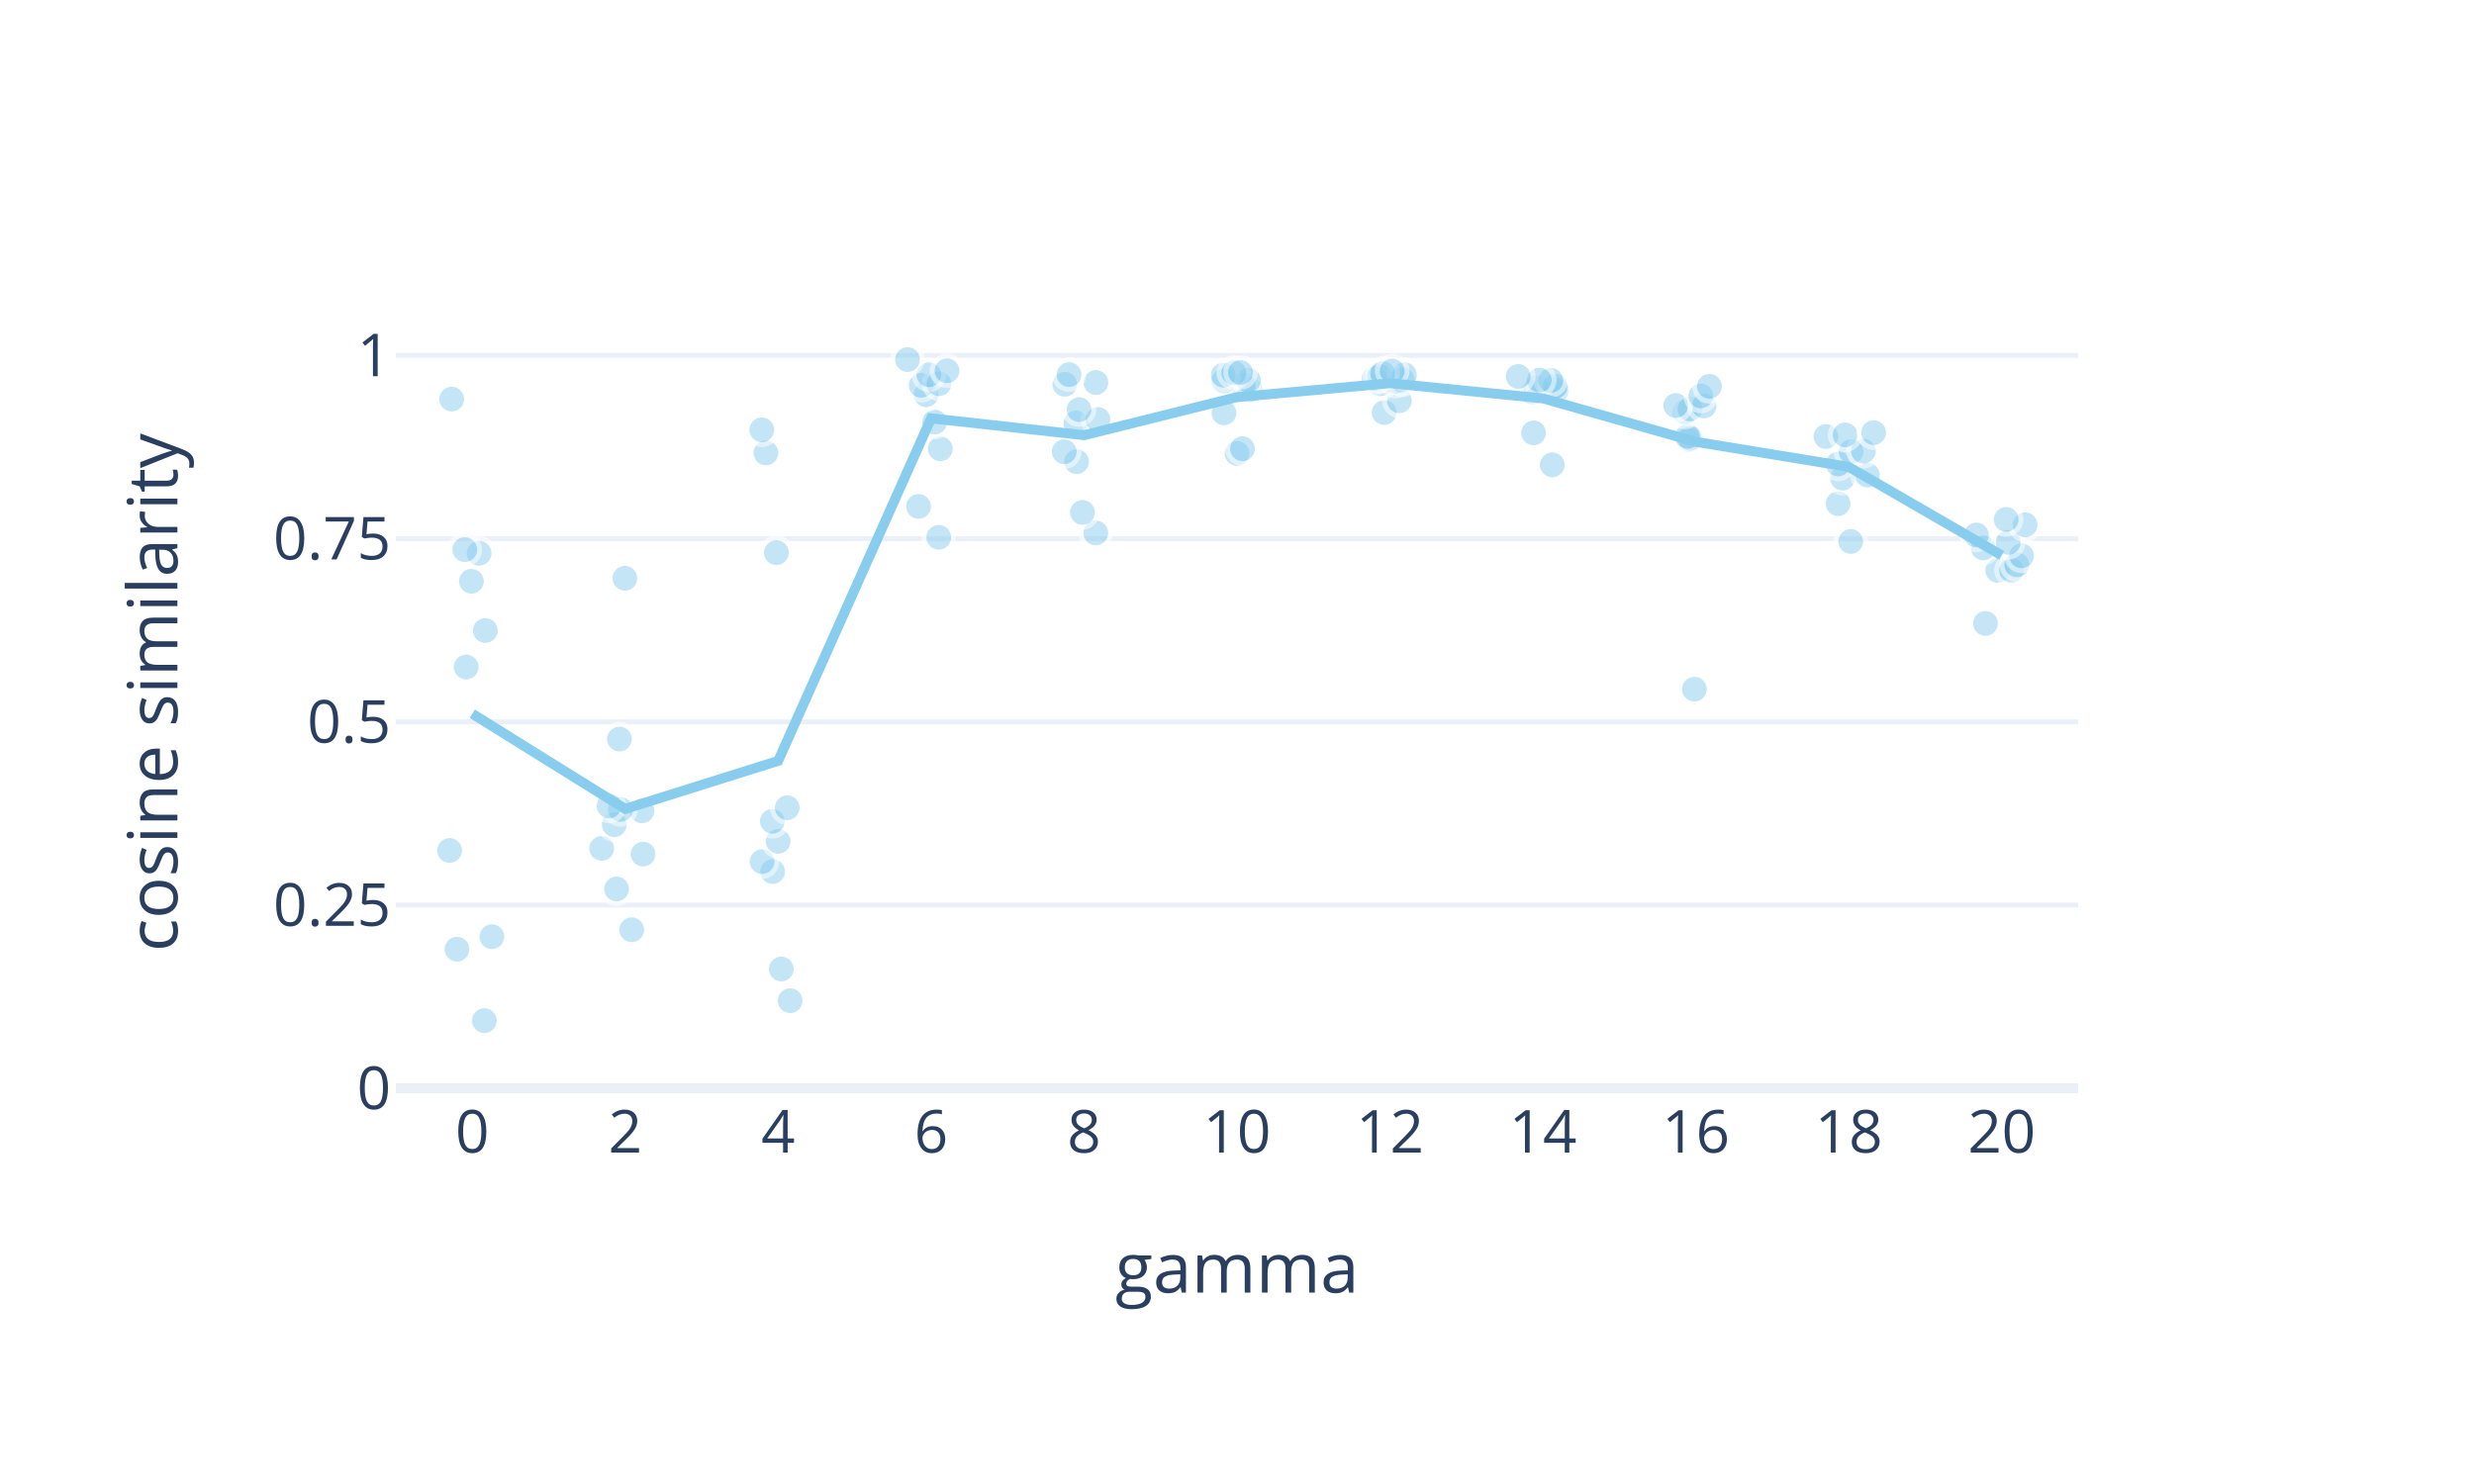
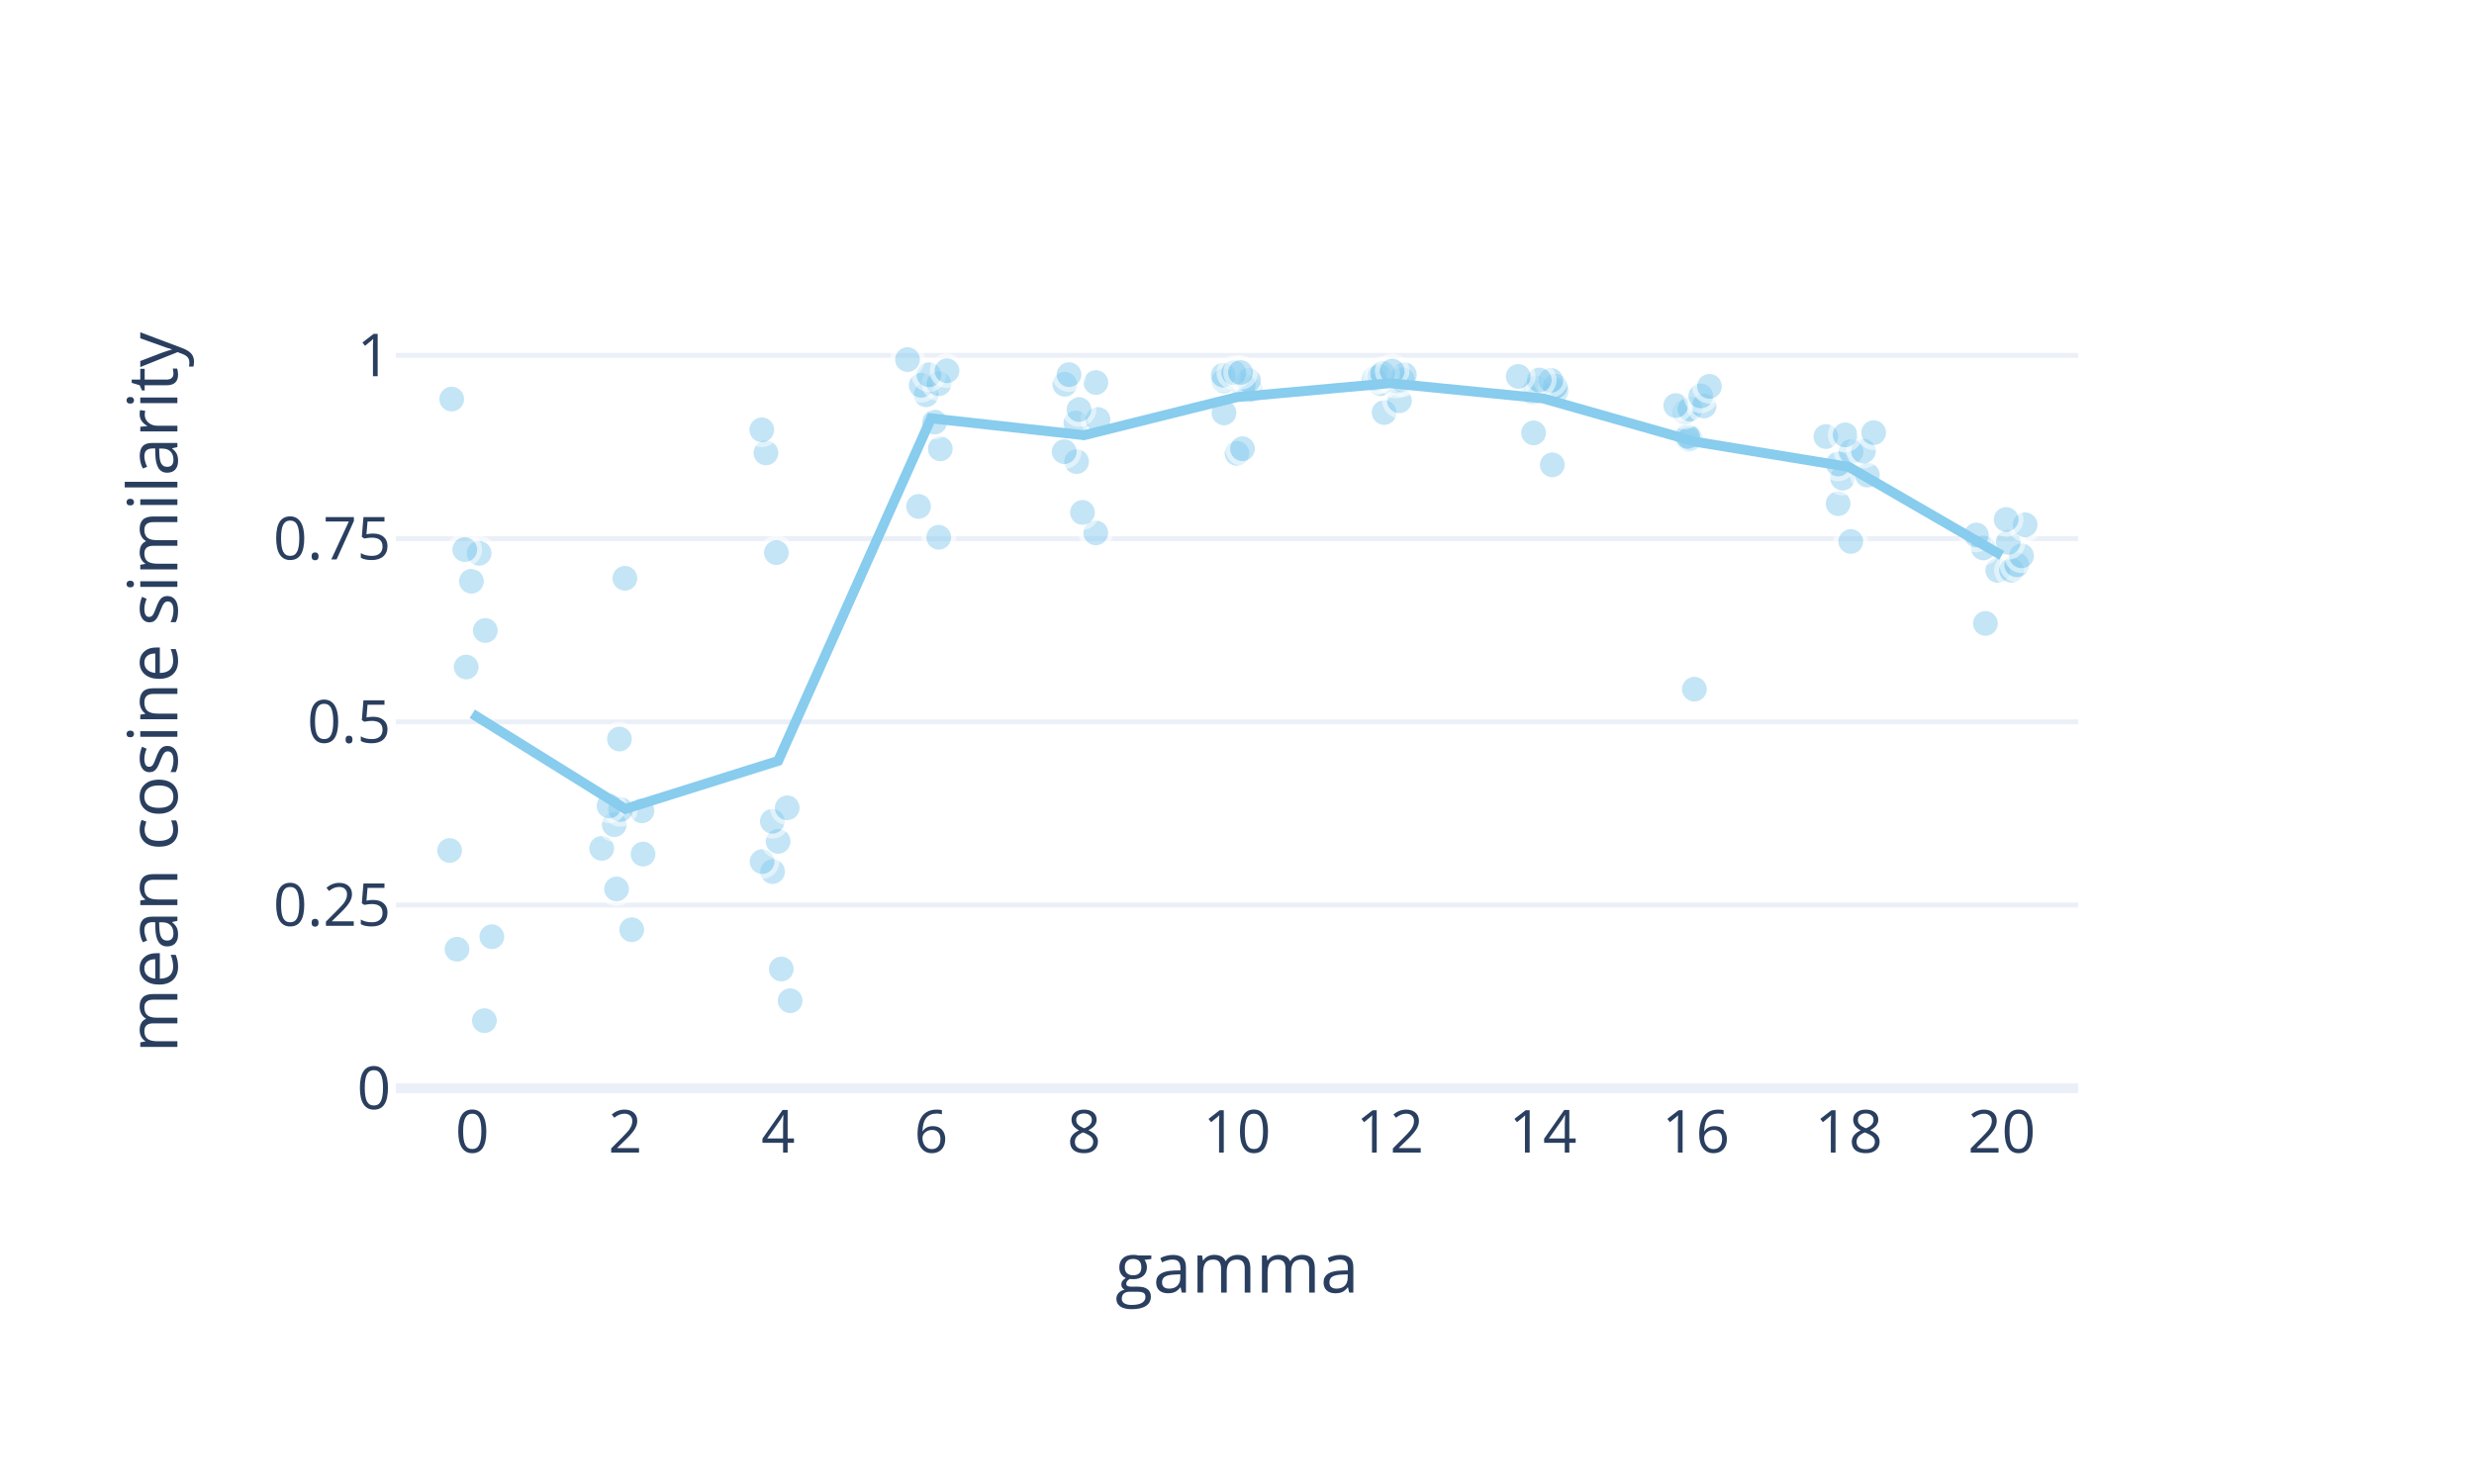
<svg xmlns="http://www.w3.org/2000/svg" class="main-svg" width="500" height="300" style="" viewBox="0 0 500 300">
  <rect x="0" y="0" width="500" height="300" style="fill: rgb(255, 255, 255); fill-opacity: 1;" />
-   <defs id="defs-81cdee">
+   <defs id="defs-9b6625">
    <g class="clips">
-       <clipPath id="clip81cdeexyplot" class="plotclip">
+       <clipPath id="clip9b6625xyplot" class="plotclip">
        <rect width="340" height="160" />
      </clipPath>
-       <clipPath class="axesclip" id="clip81cdeex">
+       <clipPath class="axesclip" id="clip9b6625x">
        <rect x="80" y="0" width="340" height="300" />
      </clipPath>
-       <clipPath class="axesclip" id="clip81cdeey">
+       <clipPath class="axesclip" id="clip9b6625y">
        <rect x="0" y="60" width="500" height="160" />
      </clipPath>
-       <clipPath class="axesclip" id="clip81cdeexy">
+       <clipPath class="axesclip" id="clip9b6625xy">
        <rect x="80" y="60" width="340" height="160" />
      </clipPath>
    </g>
    <g class="gradients" />
    <g class="patterns" />
  </defs>
  <g class="bglayer" />
  <g class="layer-below">
    <g class="imagelayer" />
    <g class="shapelayer" />
  </g>
  <g class="cartesianlayer">
    <g class="subplot xy">
      <g class="layer-subplot">
        <g class="shapelayer" />
        <g class="imagelayer" />
      </g>
      <g class="minor-gridlayer">
        <g class="x" />
        <g class="y" />
      </g>
      <g class="gridlayer">
        <g class="x" />
        <g class="y">
          <path class="ygrid crisp" transform="translate(0,182.96)" d="M80,0h340" style="stroke: rgb(235, 240, 248); stroke-opacity: 1; stroke-width: 1px;" />
          <path class="ygrid crisp" transform="translate(0,145.93)" d="M80,0h340" style="stroke: rgb(235, 240, 248); stroke-opacity: 1; stroke-width: 1px;" />
          <path class="ygrid crisp" transform="translate(0,108.89)" d="M80,0h340" style="stroke: rgb(235, 240, 248); stroke-opacity: 1; stroke-width: 1px;" />
          <path class="ygrid crisp" transform="translate(0,71.85)" d="M80,0h340" style="stroke: rgb(235, 240, 248); stroke-opacity: 1; stroke-width: 1px;" />
        </g>
      </g>
      <g class="zerolinelayer">
        <path class="yzl zl crisp" transform="translate(0,220)" d="M80,0h340" style="stroke: rgb(235, 240, 248); stroke-opacity: 1; stroke-width: 2px;" />
      </g>
      <g class="layer-between">
        <g class="shapelayer" />
        <g class="imagelayer" />
      </g>
      <path class="xlines-below" />
      <path class="ylines-below" />
      <g class="overlines-below" />
      <g class="xaxislayer-below" />
      <g class="yaxislayer-below" />
      <g class="overaxes-below" />
      <g class="overplot">
-         <g class="xy" transform="translate(80,60)" clip-path="url(#clip81cdeexyplot)">
+         <g class="xy" transform="translate(80,60)" clip-path="url(#clip9b6625xyplot)">
          <g class="boxlayer mlayer">
            <g class="trace boxes" style="opacity: 1;">
              <path class="box" d="M7.88,71.15H23.03M7.88,129.36H23.03V51.85H7.88ZM15.45,129.36V146.33M15.45,51.85V20.68M11.67,146.33H19.24M11.67,20.68H19.24" style="vector-effect: none; stroke-width: 2px; stroke: rgb(255, 255, 255); stroke-opacity: 0; fill: rgb(255, 255, 255); fill-opacity: 0;" />
              <path class="box" d="M38.79,105.32H53.94M38.79,112.66H53.94V102.93H38.79ZM46.36,112.66V119.71M46.36,102.93V89.4M42.58,119.71H50.15M42.58,89.4H50.15" style="vector-effect: none; stroke-width: 2px; stroke: rgb(255, 255, 255); stroke-opacity: 0; fill: rgb(255, 255, 255); fill-opacity: 0;" />
              <path class="box" d="M69.7,108.06H84.85M69.7,116.19H84.85V51.72H69.7ZM77.27,116.19V142.3M77.27,51.72V26.89M73.49,142.3H81.06M73.49,26.89H81.06" style="vector-effect: none; stroke-width: 2px; stroke: rgb(255, 255, 255); stroke-opacity: 0; fill: rgb(255, 255, 255); fill-opacity: 0;" />
              <path class="box" d="M100.61,18.85H115.75M100.61,30.73H115.75V15.76H100.61ZM108.18,30.73V48.62M108.18,15.76V12.69M104.4,48.62H111.97M104.4,12.69H111.97" style="vector-effect: none; stroke-width: 2px; stroke: rgb(255, 255, 255); stroke-opacity: 0; fill: rgb(255, 255, 255); fill-opacity: 0;" />
              <path class="box" d="M131.52,25.16H146.66M131.52,33.32H146.66V17.68H131.52ZM139.09,33.32V47.73M139.09,17.68V15.73M135.3,47.73H142.88M135.3,15.73H142.88" style="vector-effect: none; stroke-width: 2px; stroke: rgb(255, 255, 255); stroke-opacity: 0; fill: rgb(255, 255, 255); fill-opacity: 0;" />
              <path class="box" d="M162.43,17.44H177.57M162.43,23.47H177.57V15.84H162.43ZM170,23.47V31.65M170,15.84V15.3M166.21,31.65H173.79M166.21,15.3H173.79" style="vector-effect: none; stroke-width: 2px; stroke: rgb(255, 255, 255); stroke-opacity: 0; fill: rgb(255, 255, 255); fill-opacity: 0;" />
              <path class="box" d="M193.34,16.64H208.48M193.34,17.58H208.48V15.74H193.34ZM200.91,17.58V17.58M200.91,15.74V15.01M197.12,17.58H204.7M197.12,15.01H204.7" style="vector-effect: none; stroke-width: 2px; stroke: rgb(255, 255, 255); stroke-opacity: 0; fill: rgb(255, 255, 255); fill-opacity: 0;" />
              <path class="box" d="M224.25,18.48H239.39M224.25,19.48H239.39V16.89H224.25ZM231.82,19.48V19.48M231.82,16.89V16.1M228.03,19.48H235.6M228.03,16.1H235.6" style="vector-effect: none; stroke-width: 2px; stroke: rgb(255, 255, 255); stroke-opacity: 0; fill: rgb(255, 255, 255); fill-opacity: 0;" />
              <path class="box" d="M255.15,22.98H270.3M255.15,28.63H270.3V21.98H255.15ZM262.73,28.63V28.91M262.73,21.98V18.1M258.94,28.91H266.51M258.94,18.1H266.51" style="vector-effect: none; stroke-width: 2px; stroke: rgb(255, 255, 255); stroke-opacity: 0; fill: rgb(255, 255, 255); fill-opacity: 0;" />
              <path class="box" d="M286.06,32.55H301.21M286.06,36.66H301.21V28.25H286.06ZM293.64,36.66V41.82M293.64,28.25V27.46M289.85,41.82H297.42M289.85,27.46H297.42" style="vector-effect: none; stroke-width: 2px; stroke: rgb(255, 255, 255); stroke-opacity: 0; fill: rgb(255, 255, 255); fill-opacity: 0;" />
              <path class="box" d="M316.97,51.57H332.12M316.97,55.28H332.12V48.15H316.97ZM324.55,55.28V55.31M324.55,48.15V45.01M320.76,55.31H328.33M320.76,45.01H328.33" style="vector-effect: none; stroke-width: 2px; stroke: rgb(255, 255, 255); stroke-opacity: 0; fill: rgb(255, 255, 255); fill-opacity: 0;" />
              <g class="points">
                <path class="point" transform="translate(17.9,146.33)" d="M3,0A3,3 0 1,1 0,-3A3,3 0 0,1 3,0Z" style="opacity: 0.5; stroke-width: 1px; fill: rgb(136, 204, 238); fill-opacity: 1; stroke: rgb(255, 255, 255); stroke-opacity: 1;" />
                <path class="point" transform="translate(12.36,131.89)" d="M3,0A3,3 0 1,1 0,-3A3,3 0 0,1 3,0Z" style="opacity: 0.5; stroke-width: 1px; fill: rgb(136, 204, 238); fill-opacity: 1; stroke: rgb(255, 255, 255); stroke-opacity: 1;" />
                <path class="point" transform="translate(19.4,129.36)" d="M3,0A3,3 0 1,1 0,-3A3,3 0 0,1 3,0Z" style="opacity: 0.5; stroke-width: 1px; fill: rgb(136, 204, 238); fill-opacity: 1; stroke: rgb(255, 255, 255); stroke-opacity: 1;" />
                <path class="point" transform="translate(10.87,111.93)" d="M3,0A3,3 0 1,1 0,-3A3,3 0 0,1 3,0Z" style="opacity: 0.5; stroke-width: 1px; fill: rgb(136, 204, 238); fill-opacity: 1; stroke: rgb(255, 255, 255); stroke-opacity: 1;" />
                <path class="point" transform="translate(14.22,74.84)" d="M3,0A3,3 0 1,1 0,-3A3,3 0 0,1 3,0Z" style="opacity: 0.5; stroke-width: 1px; fill: rgb(136, 204, 238); fill-opacity: 1; stroke: rgb(255, 255, 255); stroke-opacity: 1;" />
                <path class="point" transform="translate(18.08,67.46)" d="M3,0A3,3 0 1,1 0,-3A3,3 0 0,1 3,0Z" style="opacity: 0.5; stroke-width: 1px; fill: rgb(136, 204, 238); fill-opacity: 1; stroke: rgb(255, 255, 255); stroke-opacity: 1;" />
                <path class="point" transform="translate(15.27,57.5)" d="M3,0A3,3 0 1,1 0,-3A3,3 0 0,1 3,0Z" style="opacity: 0.5; stroke-width: 1px; fill: rgb(136, 204, 238); fill-opacity: 1; stroke: rgb(255, 255, 255); stroke-opacity: 1;" />
                <path class="point" transform="translate(16.83,51.85)" d="M3,0A3,3 0 1,1 0,-3A3,3 0 0,1 3,0Z" style="opacity: 0.5; stroke-width: 1px; fill: rgb(136, 204, 238); fill-opacity: 1; stroke: rgb(255, 255, 255); stroke-opacity: 1;" />
                <path class="point" transform="translate(13.93,51.11)" d="M3,0A3,3 0 1,1 0,-3A3,3 0 0,1 3,0Z" style="opacity: 0.5; stroke-width: 1px; fill: rgb(136, 204, 238); fill-opacity: 1; stroke: rgb(255, 255, 255); stroke-opacity: 1;" />
                <path class="point" transform="translate(11.29,20.68)" d="M3,0A3,3 0 1,1 0,-3A3,3 0 0,1 3,0Z" style="opacity: 0.5; stroke-width: 1px; fill: rgb(136, 204, 238); fill-opacity: 1; stroke: rgb(255, 255, 255); stroke-opacity: 1;" />
              </g>
              <g class="points">
                <path class="point" transform="translate(47.67,127.95)" d="M3,0A3,3 0 1,1 0,-3A3,3 0 0,1 3,0Z" style="opacity: 0.5; stroke-width: 1px; fill: rgb(136, 204, 238); fill-opacity: 1; stroke: rgb(255, 255, 255); stroke-opacity: 1;" />
                <path class="point" transform="translate(44.61,119.71)" d="M3,0A3,3 0 1,1 0,-3A3,3 0 0,1 3,0Z" style="opacity: 0.5; stroke-width: 1px; fill: rgb(136, 204, 238); fill-opacity: 1; stroke: rgb(255, 255, 255); stroke-opacity: 1;" />
                <path class="point" transform="translate(49.96,112.66)" d="M3,0A3,3 0 1,1 0,-3A3,3 0 0,1 3,0Z" style="opacity: 0.5; stroke-width: 1px; fill: rgb(136, 204, 238); fill-opacity: 1; stroke: rgb(255, 255, 255); stroke-opacity: 1;" />
                <path class="point" transform="translate(41.6,111.51)" d="M3,0A3,3 0 1,1 0,-3A3,3 0 0,1 3,0Z" style="opacity: 0.5; stroke-width: 1px; fill: rgb(136, 204, 238); fill-opacity: 1; stroke: rgb(255, 255, 255); stroke-opacity: 1;" />
                <path class="point" transform="translate(44.15,106.71)" d="M3,0A3,3 0 1,1 0,-3A3,3 0 0,1 3,0Z" style="opacity: 0.5; stroke-width: 1px; fill: rgb(136, 204, 238); fill-opacity: 1; stroke: rgb(255, 255, 255); stroke-opacity: 1;" />
                <path class="point" transform="translate(49.74,103.92)" d="M3,0A3,3 0 1,1 0,-3A3,3 0 0,1 3,0Z" style="opacity: 0.5; stroke-width: 1px; fill: rgb(136, 204, 238); fill-opacity: 1; stroke: rgb(255, 255, 255); stroke-opacity: 1;" />
                <path class="point" transform="translate(45.4,103.63)" d="M3,0A3,3 0 1,1 0,-3A3,3 0 0,1 3,0Z" style="opacity: 0.5; stroke-width: 1px; fill: rgb(136, 204, 238); fill-opacity: 1; stroke: rgb(255, 255, 255); stroke-opacity: 1;" />
                <path class="point" transform="translate(43.1,102.93)" d="M3,0A3,3 0 1,1 0,-3A3,3 0 0,1 3,0Z" style="opacity: 0.5; stroke-width: 1px; fill: rgb(136, 204, 238); fill-opacity: 1; stroke: rgb(255, 255, 255); stroke-opacity: 1;" />
                <path class="point" transform="translate(45.19,89.4)" d="M3,0A3,3 0 1,1 0,-3A3,3 0 0,1 3,0Z" style="opacity: 0.5; stroke-width: 1px; fill: rgb(136, 204, 238); fill-opacity: 1; stroke: rgb(255, 255, 255); stroke-opacity: 1;" />
                <path class="point" transform="translate(46.29,56.9)" d="M3,0A3,3 0 1,1 0,-3A3,3 0 0,1 3,0Z" style="opacity: 0.5; stroke-width: 1px; fill: rgb(136, 204, 238); fill-opacity: 1; stroke: rgb(255, 255, 255); stroke-opacity: 1;" />
              </g>
              <g class="points">
                <path class="point" transform="translate(79.69,142.3)" d="M3,0A3,3 0 1,1 0,-3A3,3 0 0,1 3,0Z" style="opacity: 0.5; stroke-width: 1px; fill: rgb(136, 204, 238); fill-opacity: 1; stroke: rgb(255, 255, 255); stroke-opacity: 1;" />
                <path class="point" transform="translate(77.9,135.89)" d="M3,0A3,3 0 1,1 0,-3A3,3 0 0,1 3,0Z" style="opacity: 0.5; stroke-width: 1px; fill: rgb(136, 204, 238); fill-opacity: 1; stroke: rgb(255, 255, 255); stroke-opacity: 1;" />
                <path class="point" transform="translate(76.14,116.19)" d="M3,0A3,3 0 1,1 0,-3A3,3 0 0,1 3,0Z" style="opacity: 0.5; stroke-width: 1px; fill: rgb(136, 204, 238); fill-opacity: 1; stroke: rgb(255, 255, 255); stroke-opacity: 1;" />
                <path class="point" transform="translate(74.02,114.18)" d="M3,0A3,3 0 1,1 0,-3A3,3 0 0,1 3,0Z" style="opacity: 0.5; stroke-width: 1px; fill: rgb(136, 204, 238); fill-opacity: 1; stroke: rgb(255, 255, 255); stroke-opacity: 1;" />
                <path class="point" transform="translate(77.26,110.09)" d="M3,0A3,3 0 1,1 0,-3A3,3 0 0,1 3,0Z" style="opacity: 0.5; stroke-width: 1px; fill: rgb(136, 204, 238); fill-opacity: 1; stroke: rgb(255, 255, 255); stroke-opacity: 1;" />
                <path class="point" transform="translate(76.09,106.03)" d="M3,0A3,3 0 1,1 0,-3A3,3 0 0,1 3,0Z" style="opacity: 0.5; stroke-width: 1px; fill: rgb(136, 204, 238); fill-opacity: 1; stroke: rgb(255, 255, 255); stroke-opacity: 1;" />
                <path class="point" transform="translate(79.1,103.3)" d="M3,0A3,3 0 1,1 0,-3A3,3 0 0,1 3,0Z" style="opacity: 0.5; stroke-width: 1px; fill: rgb(136, 204, 238); fill-opacity: 1; stroke: rgb(255, 255, 255); stroke-opacity: 1;" />
                <path class="point" transform="translate(76.91,51.72)" d="M3,0A3,3 0 1,1 0,-3A3,3 0 0,1 3,0Z" style="opacity: 0.5; stroke-width: 1px; fill: rgb(136, 204, 238); fill-opacity: 1; stroke: rgb(255, 255, 255); stroke-opacity: 1;" />
                <path class="point" transform="translate(74.79,31.56)" d="M3,0A3,3 0 1,1 0,-3A3,3 0 0,1 3,0Z" style="opacity: 0.5; stroke-width: 1px; fill: rgb(136, 204, 238); fill-opacity: 1; stroke: rgb(255, 255, 255); stroke-opacity: 1;" />
                <path class="point" transform="translate(73.96,26.89)" d="M3,0A3,3 0 1,1 0,-3A3,3 0 0,1 3,0Z" style="opacity: 0.5; stroke-width: 1px; fill: rgb(136, 204, 238); fill-opacity: 1; stroke: rgb(255, 255, 255); stroke-opacity: 1;" />
              </g>
              <g class="points">
                <path class="point" transform="translate(109.72,48.62)" d="M3,0A3,3 0 1,1 0,-3A3,3 0 0,1 3,0Z" style="opacity: 0.5; stroke-width: 1px; fill: rgb(136, 204, 238); fill-opacity: 1; stroke: rgb(255, 255, 255); stroke-opacity: 1;" />
                <path class="point" transform="translate(105.64,42.38)" d="M3,0A3,3 0 1,1 0,-3A3,3 0 0,1 3,0Z" style="opacity: 0.5; stroke-width: 1px; fill: rgb(136, 204, 238); fill-opacity: 1; stroke: rgb(255, 255, 255); stroke-opacity: 1;" />
                <path class="point" transform="translate(110.04,30.73)" d="M3,0A3,3 0 1,1 0,-3A3,3 0 0,1 3,0Z" style="opacity: 0.5; stroke-width: 1px; fill: rgb(136, 204, 238); fill-opacity: 1; stroke: rgb(255, 255, 255); stroke-opacity: 1;" />
                <path class="point" transform="translate(108.9,25.32)" d="M3,0A3,3 0 1,1 0,-3A3,3 0 0,1 3,0Z" style="opacity: 0.5; stroke-width: 1px; fill: rgb(136, 204, 238); fill-opacity: 1; stroke: rgb(255, 255, 255); stroke-opacity: 1;" />
                <path class="point" transform="translate(107.17,19.81)" d="M3,0A3,3 0 1,1 0,-3A3,3 0 0,1 3,0Z" style="opacity: 0.5; stroke-width: 1px; fill: rgb(136, 204, 238); fill-opacity: 1; stroke: rgb(255, 255, 255); stroke-opacity: 1;" />
                <path class="point" transform="translate(106.17,17.89)" d="M3,0A3,3 0 1,1 0,-3A3,3 0 0,1 3,0Z" style="opacity: 0.5; stroke-width: 1px; fill: rgb(136, 204, 238); fill-opacity: 1; stroke: rgb(255, 255, 255); stroke-opacity: 1;" />
                <path class="point" transform="translate(109.77,17.57)" d="M3,0A3,3 0 1,1 0,-3A3,3 0 0,1 3,0Z" style="opacity: 0.5; stroke-width: 1px; fill: rgb(136, 204, 238); fill-opacity: 1; stroke: rgb(255, 255, 255); stroke-opacity: 1;" />
                <path class="point" transform="translate(107.73,15.76)" d="M3,0A3,3 0 1,1 0,-3A3,3 0 0,1 3,0Z" style="opacity: 0.5; stroke-width: 1px; fill: rgb(136, 204, 238); fill-opacity: 1; stroke: rgb(255, 255, 255); stroke-opacity: 1;" />
                <path class="point" transform="translate(111.39,14.95)" d="M3,0A3,3 0 1,1 0,-3A3,3 0 0,1 3,0Z" style="opacity: 0.5; stroke-width: 1px; fill: rgb(136, 204, 238); fill-opacity: 1; stroke: rgb(255, 255, 255); stroke-opacity: 1;" />
                <path class="point" transform="translate(103.41,12.69)" d="M3,0A3,3 0 1,1 0,-3A3,3 0 0,1 3,0Z" style="opacity: 0.5; stroke-width: 1px; fill: rgb(136, 204, 238); fill-opacity: 1; stroke: rgb(255, 255, 255); stroke-opacity: 1;" />
              </g>
              <g class="points">
                <path class="point" transform="translate(141.46,47.73)" d="M3,0A3,3 0 1,1 0,-3A3,3 0 0,1 3,0Z" style="opacity: 0.5; stroke-width: 1px; fill: rgb(136, 204, 238); fill-opacity: 1; stroke: rgb(255, 255, 255); stroke-opacity: 1;" />
                <path class="point" transform="translate(138.77,43.59)" d="M3,0A3,3 0 1,1 0,-3A3,3 0 0,1 3,0Z" style="opacity: 0.5; stroke-width: 1px; fill: rgb(136, 204, 238); fill-opacity: 1; stroke: rgb(255, 255, 255); stroke-opacity: 1;" />
                <path class="point" transform="translate(137.58,33.32)" d="M3,0A3,3 0 1,1 0,-3A3,3 0 0,1 3,0Z" style="opacity: 0.5; stroke-width: 1px; fill: rgb(136, 204, 238); fill-opacity: 1; stroke: rgb(255, 255, 255); stroke-opacity: 1;" />
                <path class="point" transform="translate(135.08,31.31)" d="M3,0A3,3 0 1,1 0,-3A3,3 0 0,1 3,0Z" style="opacity: 0.5; stroke-width: 1px; fill: rgb(136, 204, 238); fill-opacity: 1; stroke: rgb(255, 255, 255); stroke-opacity: 1;" />
                <path class="point" transform="translate(137.44,25.51)" d="M3,0A3,3 0 1,1 0,-3A3,3 0 0,1 3,0Z" style="opacity: 0.5; stroke-width: 1px; fill: rgb(136, 204, 238); fill-opacity: 1; stroke: rgb(255, 255, 255); stroke-opacity: 1;" />
                <path class="point" transform="translate(141.9,24.8)" d="M3,0A3,3 0 1,1 0,-3A3,3 0 0,1 3,0Z" style="opacity: 0.5; stroke-width: 1px; fill: rgb(136, 204, 238); fill-opacity: 1; stroke: rgb(255, 255, 255); stroke-opacity: 1;" />
                <path class="point" transform="translate(138.07,22.79)" d="M3,0A3,3 0 1,1 0,-3A3,3 0 0,1 3,0Z" style="opacity: 0.5; stroke-width: 1px; fill: rgb(136, 204, 238); fill-opacity: 1; stroke: rgb(255, 255, 255); stroke-opacity: 1;" />
                <path class="point" transform="translate(135.2,17.68)" d="M3,0A3,3 0 1,1 0,-3A3,3 0 0,1 3,0Z" style="opacity: 0.5; stroke-width: 1px; fill: rgb(136, 204, 238); fill-opacity: 1; stroke: rgb(255, 255, 255); stroke-opacity: 1;" />
                <path class="point" transform="translate(141.48,17.33)" d="M3,0A3,3 0 1,1 0,-3A3,3 0 0,1 3,0Z" style="opacity: 0.5; stroke-width: 1px; fill: rgb(136, 204, 238); fill-opacity: 1; stroke: rgb(255, 255, 255); stroke-opacity: 1;" />
                <path class="point" transform="translate(136.05,15.73)" d="M3,0A3,3 0 1,1 0,-3A3,3 0 0,1 3,0Z" style="opacity: 0.5; stroke-width: 1px; fill: rgb(136, 204, 238); fill-opacity: 1; stroke: rgb(255, 255, 255); stroke-opacity: 1;" />
              </g>
              <g class="points">
                <path class="point" transform="translate(170,31.65)" d="M3,0A3,3 0 1,1 0,-3A3,3 0 0,1 3,0Z" style="opacity: 0.5; stroke-width: 1px; fill: rgb(136, 204, 238); fill-opacity: 1; stroke: rgb(255, 255, 255); stroke-opacity: 1;" />
                <path class="point" transform="translate(171.11,30.71)" d="M3,0A3,3 0 1,1 0,-3A3,3 0 0,1 3,0Z" style="opacity: 0.5; stroke-width: 1px; fill: rgb(136, 204, 238); fill-opacity: 1; stroke: rgb(255, 255, 255); stroke-opacity: 1;" />
                <path class="point" transform="translate(167.37,23.47)" d="M3,0A3,3 0 1,1 0,-3A3,3 0 0,1 3,0Z" style="opacity: 0.5; stroke-width: 1px; fill: rgb(136, 204, 238); fill-opacity: 1; stroke: rgb(255, 255, 255); stroke-opacity: 1;" />
                <path class="point" transform="translate(172.67,18.75)" d="M3,0A3,3 0 1,1 0,-3A3,3 0 0,1 3,0Z" style="opacity: 0.5; stroke-width: 1px; fill: rgb(136, 204, 238); fill-opacity: 1; stroke: rgb(255, 255, 255); stroke-opacity: 1;" />
                <path class="point" transform="translate(171.25,17.87)" d="M3,0A3,3 0 1,1 0,-3A3,3 0 0,1 3,0Z" style="opacity: 0.5; stroke-width: 1px; fill: rgb(136, 204, 238); fill-opacity: 1; stroke: rgb(255, 255, 255); stroke-opacity: 1;" />
                <path class="point" transform="translate(167.33,17)" d="M3,0A3,3 0 1,1 0,-3A3,3 0 0,1 3,0Z" style="opacity: 0.5; stroke-width: 1px; fill: rgb(136, 204, 238); fill-opacity: 1; stroke: rgb(255, 255, 255); stroke-opacity: 1;" />
                <path class="point" transform="translate(172.32,16.88)" d="M3,0A3,3 0 1,1 0,-3A3,3 0 0,1 3,0Z" style="opacity: 0.5; stroke-width: 1px; fill: rgb(136, 204, 238); fill-opacity: 1; stroke: rgb(255, 255, 255); stroke-opacity: 1;" />
                <path class="point" transform="translate(167.23,15.84)" d="M3,0A3,3 0 1,1 0,-3A3,3 0 0,1 3,0Z" style="opacity: 0.5; stroke-width: 1px; fill: rgb(136, 204, 238); fill-opacity: 1; stroke: rgb(255, 255, 255); stroke-opacity: 1;" />
                <path class="point" transform="translate(169.36,15.35)" d="M3,0A3,3 0 1,1 0,-3A3,3 0 0,1 3,0Z" style="opacity: 0.5; stroke-width: 1px; fill: rgb(136, 204, 238); fill-opacity: 1; stroke: rgb(255, 255, 255); stroke-opacity: 1;" />
                <path class="point" transform="translate(170.71,15.3)" d="M3,0A3,3 0 1,1 0,-3A3,3 0 0,1 3,0Z" style="opacity: 0.5; stroke-width: 1px; fill: rgb(136, 204, 238); fill-opacity: 1; stroke: rgb(255, 255, 255); stroke-opacity: 1;" />
              </g>
              <g class="points">
                <path class="point" transform="translate(199.74,23.39)" d="M3,0A3,3 0 1,1 0,-3A3,3 0 0,1 3,0Z" style="opacity: 0.5; stroke-width: 1px; fill: rgb(136, 204, 238); fill-opacity: 1; stroke: rgb(255, 255, 255); stroke-opacity: 1;" />
                <path class="point" transform="translate(202.82,21.02)" d="M3,0A3,3 0 1,1 0,-3A3,3 0 0,1 3,0Z" style="opacity: 0.5; stroke-width: 1px; fill: rgb(136, 204, 238); fill-opacity: 1; stroke: rgb(255, 255, 255); stroke-opacity: 1;" />
                <path class="point" transform="translate(198.94,17.58)" d="M3,0A3,3 0 1,1 0,-3A3,3 0 0,1 3,0Z" style="opacity: 0.5; stroke-width: 1px; fill: rgb(136, 204, 238); fill-opacity: 1; stroke: rgb(255, 255, 255); stroke-opacity: 1;" />
                <path class="point" transform="translate(202.17,17.04)" d="M3,0A3,3 0 1,1 0,-3A3,3 0 0,1 3,0Z" style="opacity: 0.5; stroke-width: 1px; fill: rgb(136, 204, 238); fill-opacity: 1; stroke: rgb(255, 255, 255); stroke-opacity: 1;" />
                <path class="point" transform="translate(203.41,16.77)" d="M3,0A3,3 0 1,1 0,-3A3,3 0 0,1 3,0Z" style="opacity: 0.5; stroke-width: 1px; fill: rgb(136, 204, 238); fill-opacity: 1; stroke: rgb(255, 255, 255); stroke-opacity: 1;" />
                <path class="point" transform="translate(197.7,16.52)" d="M3,0A3,3 0 1,1 0,-3A3,3 0 0,1 3,0Z" style="opacity: 0.5; stroke-width: 1px; fill: rgb(136, 204, 238); fill-opacity: 1; stroke: rgb(255, 255, 255); stroke-opacity: 1;" />
                <path class="point" transform="translate(198.81,16.11)" d="M3,0A3,3 0 1,1 0,-3A3,3 0 0,1 3,0Z" style="opacity: 0.5; stroke-width: 1px; fill: rgb(136, 204, 238); fill-opacity: 1; stroke: rgb(255, 255, 255); stroke-opacity: 1;" />
                <path class="point" transform="translate(203.83,15.74)" d="M3,0A3,3 0 1,1 0,-3A3,3 0 0,1 3,0Z" style="opacity: 0.5; stroke-width: 1px; fill: rgb(136, 204, 238); fill-opacity: 1; stroke: rgb(255, 255, 255); stroke-opacity: 1;" />
                <path class="point" transform="translate(199.44,15.5)" d="M3,0A3,3 0 1,1 0,-3A3,3 0 0,1 3,0Z" style="opacity: 0.5; stroke-width: 1px; fill: rgb(136, 204, 238); fill-opacity: 1; stroke: rgb(255, 255, 255); stroke-opacity: 1;" />
                <path class="point" transform="translate(201.36,15.01)" d="M3,0A3,3 0 1,1 0,-3A3,3 0 0,1 3,0Z" style="opacity: 0.5; stroke-width: 1px; fill: rgb(136, 204, 238); fill-opacity: 1; stroke: rgb(255, 255, 255); stroke-opacity: 1;" />
              </g>
              <g class="points">
                <path class="point" transform="translate(233.72,33.97)" d="M3,0A3,3 0 1,1 0,-3A3,3 0 0,1 3,0Z" style="opacity: 0.5; stroke-width: 1px; fill: rgb(136, 204, 238); fill-opacity: 1; stroke: rgb(255, 255, 255); stroke-opacity: 1;" />
                <path class="point" transform="translate(229.94,27.51)" d="M3,0A3,3 0 1,1 0,-3A3,3 0 0,1 3,0Z" style="opacity: 0.5; stroke-width: 1px; fill: rgb(136, 204, 238); fill-opacity: 1; stroke: rgb(255, 255, 255); stroke-opacity: 1;" />
                <path class="point" transform="translate(234.33,19.48)" d="M3,0A3,3 0 1,1 0,-3A3,3 0 0,1 3,0Z" style="opacity: 0.5; stroke-width: 1px; fill: rgb(136, 204, 238); fill-opacity: 1; stroke: rgb(255, 255, 255); stroke-opacity: 1;" />
                <path class="point" transform="translate(229.81,19.27)" d="M3,0A3,3 0 1,1 0,-3A3,3 0 0,1 3,0Z" style="opacity: 0.5; stroke-width: 1px; fill: rgb(136, 204, 238); fill-opacity: 1; stroke: rgb(255, 255, 255); stroke-opacity: 1;" />
                <path class="point" transform="translate(234.58,18.88)" d="M3,0A3,3 0 1,1 0,-3A3,3 0 0,1 3,0Z" style="opacity: 0.5; stroke-width: 1px; fill: rgb(136, 204, 238); fill-opacity: 1; stroke: rgb(255, 255, 255); stroke-opacity: 1;" />
                <path class="point" transform="translate(230.46,18.42)" d="M3,0A3,3 0 1,1 0,-3A3,3 0 0,1 3,0Z" style="opacity: 0.5; stroke-width: 1px; fill: rgb(136, 204, 238); fill-opacity: 1; stroke: rgb(255, 255, 255); stroke-opacity: 1;" />
                <path class="point" transform="translate(234.31,18.08)" d="M3,0A3,3 0 1,1 0,-3A3,3 0 0,1 3,0Z" style="opacity: 0.5; stroke-width: 1px; fill: rgb(136, 204, 238); fill-opacity: 1; stroke: rgb(255, 255, 255); stroke-opacity: 1;" />
                <path class="point" transform="translate(233.43,16.89)" d="M3,0A3,3 0 1,1 0,-3A3,3 0 0,1 3,0Z" style="opacity: 0.5; stroke-width: 1px; fill: rgb(136, 204, 238); fill-opacity: 1; stroke: rgb(255, 255, 255); stroke-opacity: 1;" />
                <path class="point" transform="translate(231.09,16.83)" d="M3,0A3,3 0 1,1 0,-3A3,3 0 0,1 3,0Z" style="opacity: 0.5; stroke-width: 1px; fill: rgb(136, 204, 238); fill-opacity: 1; stroke: rgb(255, 255, 255); stroke-opacity: 1;" />
                <path class="point" transform="translate(226.84,16.1)" d="M3,0A3,3 0 1,1 0,-3A3,3 0 0,1 3,0Z" style="opacity: 0.5; stroke-width: 1px; fill: rgb(136, 204, 238); fill-opacity: 1; stroke: rgb(255, 255, 255); stroke-opacity: 1;" />
              </g>
              <g class="points">
                <path class="point" transform="translate(262.44,79.32)" d="M3,0A3,3 0 1,1 0,-3A3,3 0 0,1 3,0Z" style="opacity: 0.5; stroke-width: 1px; fill: rgb(136, 204, 238); fill-opacity: 1; stroke: rgb(255, 255, 255); stroke-opacity: 1;" />
                <path class="point" transform="translate(261.17,28.91)" d="M3,0A3,3 0 1,1 0,-3A3,3 0 0,1 3,0Z" style="opacity: 0.5; stroke-width: 1px; fill: rgb(136, 204, 238); fill-opacity: 1; stroke: rgb(255, 255, 255); stroke-opacity: 1;" />
                <path class="point" transform="translate(261.62,28.63)" d="M3,0A3,3 0 1,1 0,-3A3,3 0 0,1 3,0Z" style="opacity: 0.5; stroke-width: 1px; fill: rgb(136, 204, 238); fill-opacity: 1; stroke: rgb(255, 255, 255); stroke-opacity: 1;" />
                <path class="point" transform="translate(261.07,28.21)" d="M3,0A3,3 0 1,1 0,-3A3,3 0 0,1 3,0Z" style="opacity: 0.5; stroke-width: 1px; fill: rgb(136, 204, 238); fill-opacity: 1; stroke: rgb(255, 255, 255); stroke-opacity: 1;" />
                <path class="point" transform="translate(260.53,23.28)" d="M3,0A3,3 0 1,1 0,-3A3,3 0 0,1 3,0Z" style="opacity: 0.5; stroke-width: 1px; fill: rgb(136, 204, 238); fill-opacity: 1; stroke: rgb(255, 255, 255); stroke-opacity: 1;" />
                <path class="point" transform="translate(261.55,22.68)" d="M3,0A3,3 0 1,1 0,-3A3,3 0 0,1 3,0Z" style="opacity: 0.5; stroke-width: 1px; fill: rgb(136, 204, 238); fill-opacity: 1; stroke: rgb(255, 255, 255); stroke-opacity: 1;" />
                <path class="point" transform="translate(264.39,22.08)" d="M3,0A3,3 0 1,1 0,-3A3,3 0 0,1 3,0Z" style="opacity: 0.5; stroke-width: 1px; fill: rgb(136, 204, 238); fill-opacity: 1; stroke: rgb(255, 255, 255); stroke-opacity: 1;" />
                <path class="point" transform="translate(258.67,21.98)" d="M3,0A3,3 0 1,1 0,-3A3,3 0 0,1 3,0Z" style="opacity: 0.5; stroke-width: 1px; fill: rgb(136, 204, 238); fill-opacity: 1; stroke: rgb(255, 255, 255); stroke-opacity: 1;" />
                <path class="point" transform="translate(263.73,20.04)" d="M3,0A3,3 0 1,1 0,-3A3,3 0 0,1 3,0Z" style="opacity: 0.5; stroke-width: 1px; fill: rgb(136, 204, 238); fill-opacity: 1; stroke: rgb(255, 255, 255); stroke-opacity: 1;" />
                <path class="point" transform="translate(265.48,18.1)" d="M3,0A3,3 0 1,1 0,-3A3,3 0 0,1 3,0Z" style="opacity: 0.5; stroke-width: 1px; fill: rgb(136, 204, 238); fill-opacity: 1; stroke: rgb(255, 255, 255); stroke-opacity: 1;" />
              </g>
              <g class="points">
                <path class="point" transform="translate(294.04,49.46)" d="M3,0A3,3 0 1,1 0,-3A3,3 0 0,1 3,0Z" style="opacity: 0.5; stroke-width: 1px; fill: rgb(136, 204, 238); fill-opacity: 1; stroke: rgb(255, 255, 255); stroke-opacity: 1;" />
                <path class="point" transform="translate(291.49,41.82)" d="M3,0A3,3 0 1,1 0,-3A3,3 0 0,1 3,0Z" style="opacity: 0.5; stroke-width: 1px; fill: rgb(136, 204, 238); fill-opacity: 1; stroke: rgb(255, 255, 255); stroke-opacity: 1;" />
                <path class="point" transform="translate(292.39,36.66)" d="M3,0A3,3 0 1,1 0,-3A3,3 0 0,1 3,0Z" style="opacity: 0.5; stroke-width: 1px; fill: rgb(136, 204, 238); fill-opacity: 1; stroke: rgb(255, 255, 255); stroke-opacity: 1;" />
                <path class="point" transform="translate(297.4,36.04)" d="M3,0A3,3 0 1,1 0,-3A3,3 0 0,1 3,0Z" style="opacity: 0.5; stroke-width: 1px; fill: rgb(136, 204, 238); fill-opacity: 1; stroke: rgb(255, 255, 255); stroke-opacity: 1;" />
                <path class="point" transform="translate(291.5,33.8)" d="M3,0A3,3 0 1,1 0,-3A3,3 0 0,1 3,0Z" style="opacity: 0.5; stroke-width: 1px; fill: rgb(136, 204, 238); fill-opacity: 1; stroke: rgb(255, 255, 255); stroke-opacity: 1;" />
                <path class="point" transform="translate(294.1,31.3)" d="M3,0A3,3 0 1,1 0,-3A3,3 0 0,1 3,0Z" style="opacity: 0.5; stroke-width: 1px; fill: rgb(136, 204, 238); fill-opacity: 1; stroke: rgb(255, 255, 255); stroke-opacity: 1;" />
                <path class="point" transform="translate(296.61,31.19)" d="M3,0A3,3 0 1,1 0,-3A3,3 0 0,1 3,0Z" style="opacity: 0.5; stroke-width: 1px; fill: rgb(136, 204, 238); fill-opacity: 1; stroke: rgb(255, 255, 255); stroke-opacity: 1;" />
                <path class="point" transform="translate(289.01,28.25)" d="M3,0A3,3 0 1,1 0,-3A3,3 0 0,1 3,0Z" style="opacity: 0.5; stroke-width: 1px; fill: rgb(136, 204, 238); fill-opacity: 1; stroke: rgb(255, 255, 255); stroke-opacity: 1;" />
                <path class="point" transform="translate(292.91,27.91)" d="M3,0A3,3 0 1,1 0,-3A3,3 0 0,1 3,0Z" style="opacity: 0.5; stroke-width: 1px; fill: rgb(136, 204, 238); fill-opacity: 1; stroke: rgb(255, 255, 255); stroke-opacity: 1;" />
                <path class="point" transform="translate(298.67,27.46)" d="M3,0A3,3 0 1,1 0,-3A3,3 0 0,1 3,0Z" style="opacity: 0.5; stroke-width: 1px; fill: rgb(136, 204, 238); fill-opacity: 1; stroke: rgb(255, 255, 255); stroke-opacity: 1;" />
              </g>
              <g class="points">
                <path class="point" transform="translate(321.26,66.03)" d="M3,0A3,3 0 1,1 0,-3A3,3 0 0,1 3,0Z" style="opacity: 0.5; stroke-width: 1px; fill: rgb(136, 204, 238); fill-opacity: 1; stroke: rgb(255, 255, 255); stroke-opacity: 1;" />
                <path class="point" transform="translate(323.75,55.31)" d="M3,0A3,3 0 1,1 0,-3A3,3 0 0,1 3,0Z" style="opacity: 0.5; stroke-width: 1px; fill: rgb(136, 204, 238); fill-opacity: 1; stroke: rgb(255, 255, 255); stroke-opacity: 1;" />
                <path class="point" transform="translate(326.53,55.28)" d="M3,0A3,3 0 1,1 0,-3A3,3 0 0,1 3,0Z" style="opacity: 0.5; stroke-width: 1px; fill: rgb(136, 204, 238); fill-opacity: 1; stroke: rgb(255, 255, 255); stroke-opacity: 1;" />
                <path class="point" transform="translate(327.59,54.18)" d="M3,0A3,3 0 1,1 0,-3A3,3 0 0,1 3,0Z" style="opacity: 0.5; stroke-width: 1px; fill: rgb(136, 204, 238); fill-opacity: 1; stroke: rgb(255, 255, 255); stroke-opacity: 1;" />
                <path class="point" transform="translate(328.56,52.36)" d="M3,0A3,3 0 1,1 0,-3A3,3 0 0,1 3,0Z" style="opacity: 0.5; stroke-width: 1px; fill: rgb(136, 204, 238); fill-opacity: 1; stroke: rgb(255, 255, 255); stroke-opacity: 1;" />
                <path class="point" transform="translate(320.83,50.77)" d="M3,0A3,3 0 1,1 0,-3A3,3 0 0,1 3,0Z" style="opacity: 0.5; stroke-width: 1px; fill: rgb(136, 204, 238); fill-opacity: 1; stroke: rgb(255, 255, 255); stroke-opacity: 1;" />
                <path class="point" transform="translate(325.87,49.64)" d="M3,0A3,3 0 1,1 0,-3A3,3 0 0,1 3,0Z" style="opacity: 0.5; stroke-width: 1px; fill: rgb(136, 204, 238); fill-opacity: 1; stroke: rgb(255, 255, 255); stroke-opacity: 1;" />
                <path class="point" transform="translate(319.44,48.15)" d="M3,0A3,3 0 1,1 0,-3A3,3 0 0,1 3,0Z" style="opacity: 0.5; stroke-width: 1px; fill: rgb(136, 204, 238); fill-opacity: 1; stroke: rgb(255, 255, 255); stroke-opacity: 1;" />
                <path class="point" transform="translate(329.28,46.09)" d="M3,0A3,3 0 1,1 0,-3A3,3 0 0,1 3,0Z" style="opacity: 0.5; stroke-width: 1px; fill: rgb(136, 204, 238); fill-opacity: 1; stroke: rgb(255, 255, 255); stroke-opacity: 1;" />
                <path class="point" transform="translate(325.45,45.01)" d="M3,0A3,3 0 1,1 0,-3A3,3 0 0,1 3,0Z" style="opacity: 0.5; stroke-width: 1px; fill: rgb(136, 204, 238); fill-opacity: 1; stroke: rgb(255, 255, 255); stroke-opacity: 1;" />
              </g>
            </g>
          </g>
          <g class="scatterlayer mlayer">
-             <g class="trace scatter tracea61f62" style="stroke-miterlimit: 2; opacity: 1;">
+             <g class="trace scatter trace4e6373" style="stroke-miterlimit: 2; opacity: 1;">
              <g class="fills" />
              <g class="errorbars" />
              <g class="lines">
                <path class="js-line" d="M15.45,84.29L46.36,103.53L77.27,93.81L108.18,24.57L139.09,27.98L170,20.28L200.91,17.47L231.82,20.54L262.73,29.32L293.64,34.39L324.55,52.28" style="vector-effect: none; fill: none; stroke: rgb(136, 204, 238); stroke-opacity: 1; stroke-width: 2px; opacity: 1;" />
              </g>
              <g class="points" />
              <g class="text" />
            </g>
          </g>
        </g>
      </g>
      <g class="zerolinelayer-above" />
      <path class="xlines-above crisp" d="M0,0" style="fill: none;" />
      <path class="ylines-above crisp" d="M0,0" style="fill: none;" />
      <g class="overlines-above" />
      <g class="xaxislayer-above">
        <g class="xtick">
          <text text-anchor="middle" x="0" y="233" transform="translate(95.45,0)" style="font-family: 'Open Sans', verdana, arial, sans-serif; font-size: 12px; fill: rgb(42, 63, 95); fill-opacity: 1; white-space: pre;">0</text>
        </g>
        <g class="xtick">
          <text text-anchor="middle" x="0" y="233" style="font-family: 'Open Sans', verdana, arial, sans-serif; font-size: 12px; fill: rgb(42, 63, 95); fill-opacity: 1; white-space: pre;" transform="translate(126.36,0)">2</text>
        </g>
        <g class="xtick">
          <text text-anchor="middle" x="0" y="233" style="font-family: 'Open Sans', verdana, arial, sans-serif; font-size: 12px; fill: rgb(42, 63, 95); fill-opacity: 1; white-space: pre;" transform="translate(157.27,0)">4</text>
        </g>
        <g class="xtick">
          <text text-anchor="middle" x="0" y="233" style="font-family: 'Open Sans', verdana, arial, sans-serif; font-size: 12px; fill: rgb(42, 63, 95); fill-opacity: 1; white-space: pre;" transform="translate(188.18,0)">6</text>
        </g>
        <g class="xtick">
          <text text-anchor="middle" x="0" y="233" style="font-family: 'Open Sans', verdana, arial, sans-serif; font-size: 12px; fill: rgb(42, 63, 95); fill-opacity: 1; white-space: pre;" transform="translate(219.09,0)">8</text>
        </g>
        <g class="xtick">
          <text text-anchor="middle" x="0" y="233" style="font-family: 'Open Sans', verdana, arial, sans-serif; font-size: 12px; fill: rgb(42, 63, 95); fill-opacity: 1; white-space: pre;" transform="translate(250,0)">10</text>
        </g>
        <g class="xtick">
          <text text-anchor="middle" x="0" y="233" style="font-family: 'Open Sans', verdana, arial, sans-serif; font-size: 12px; fill: rgb(42, 63, 95); fill-opacity: 1; white-space: pre;" transform="translate(280.91,0)">12</text>
        </g>
        <g class="xtick">
          <text text-anchor="middle" x="0" y="233" style="font-family: 'Open Sans', verdana, arial, sans-serif; font-size: 12px; fill: rgb(42, 63, 95); fill-opacity: 1; white-space: pre;" transform="translate(311.82,0)">14</text>
        </g>
        <g class="xtick">
          <text text-anchor="middle" x="0" y="233" style="font-family: 'Open Sans', verdana, arial, sans-serif; font-size: 12px; fill: rgb(42, 63, 95); fill-opacity: 1; white-space: pre;" transform="translate(342.73,0)">16</text>
        </g>
        <g class="xtick">
          <text text-anchor="middle" x="0" y="233" style="font-family: 'Open Sans', verdana, arial, sans-serif; font-size: 12px; fill: rgb(42, 63, 95); fill-opacity: 1; white-space: pre;" transform="translate(373.64,0)">18</text>
        </g>
        <g class="xtick">
          <text text-anchor="middle" x="0" y="233" style="font-family: 'Open Sans', verdana, arial, sans-serif; font-size: 12px; fill: rgb(42, 63, 95); fill-opacity: 1; white-space: pre;" transform="translate(404.55,0)">20</text>
        </g>
      </g>
      <g class="yaxislayer-above">
        <g class="ytick">
          <text text-anchor="end" x="79" y="4.2" transform="translate(0,220)" style="font-family: 'Open Sans', verdana, arial, sans-serif; font-size: 12px; fill: rgb(42, 63, 95); fill-opacity: 1; white-space: pre;">0</text>
        </g>
        <g class="ytick">
          <text text-anchor="end" x="79" y="4.2" style="font-family: 'Open Sans', verdana, arial, sans-serif; font-size: 12px; fill: rgb(42, 63, 95); fill-opacity: 1; white-space: pre;" transform="translate(0,182.96)">0.25</text>
        </g>
        <g class="ytick">
          <text text-anchor="end" x="79" y="4.2" style="font-family: 'Open Sans', verdana, arial, sans-serif; font-size: 12px; fill: rgb(42, 63, 95); fill-opacity: 1; white-space: pre;" transform="translate(0,145.93)">0.5</text>
        </g>
        <g class="ytick">
          <text text-anchor="end" x="79" y="4.2" style="font-family: 'Open Sans', verdana, arial, sans-serif; font-size: 12px; fill: rgb(42, 63, 95); fill-opacity: 1; white-space: pre;" transform="translate(0,108.89)">0.75</text>
        </g>
        <g class="ytick">
          <text text-anchor="end" x="79" y="4.2" style="font-family: 'Open Sans', verdana, arial, sans-serif; font-size: 12px; fill: rgb(42, 63, 95); fill-opacity: 1; white-space: pre;" transform="translate(0,71.85)">1</text>
        </g>
      </g>
      <g class="overaxes-above" />
    </g>
  </g>
  <g class="polarlayer" />
  <g class="smithlayer" />
  <g class="ternarylayer" />
  <g class="geolayer" />
  <g class="funnelarealayer" />
  <g class="pielayer" />
  <g class="iciclelayer" />
  <g class="treemaplayer" />
  <g class="sunburstlayer" />
  <g class="glimages" />
-   <defs id="topdefs-81cdee">
+   <defs id="topdefs-9b6625">
    <g class="clips" />
  </defs>
  <g class="layer-above">
    <g class="imagelayer" />
    <g class="shapelayer" />
  </g>
  <g class="infolayer">
    <g class="g-gtitle" />
    <g class="g-xtitle">
      <text class="xtitle" x="250" y="261.3" text-anchor="middle" style="opacity: 1; font-family: 'Open Sans', verdana, arial, sans-serif; font-size: 14px; fill: rgb(42, 63, 95); fill-opacity: 1; white-space: pre;">gamma</text>
    </g>
    <g class="g-ytitle">
-       <text class="ytitle" transform="rotate(-90,35.85,140)" x="35.85" y="140" text-anchor="middle" style="opacity: 1; font-family: 'Open Sans', verdana, arial, sans-serif; font-size: 14px; fill: rgb(42, 63, 95); fill-opacity: 1; white-space: pre;">cosine similarity</text>
+       <text class="ytitle" transform="rotate(-90,35.85,140)" x="35.85" y="140" text-anchor="middle" style="opacity: 1; font-family: 'Open Sans', verdana, arial, sans-serif; font-size: 14px; fill: rgb(42, 63, 95); fill-opacity: 1; white-space: pre;">mean cosine similarity</text>
    </g>
  </g>
</svg>
